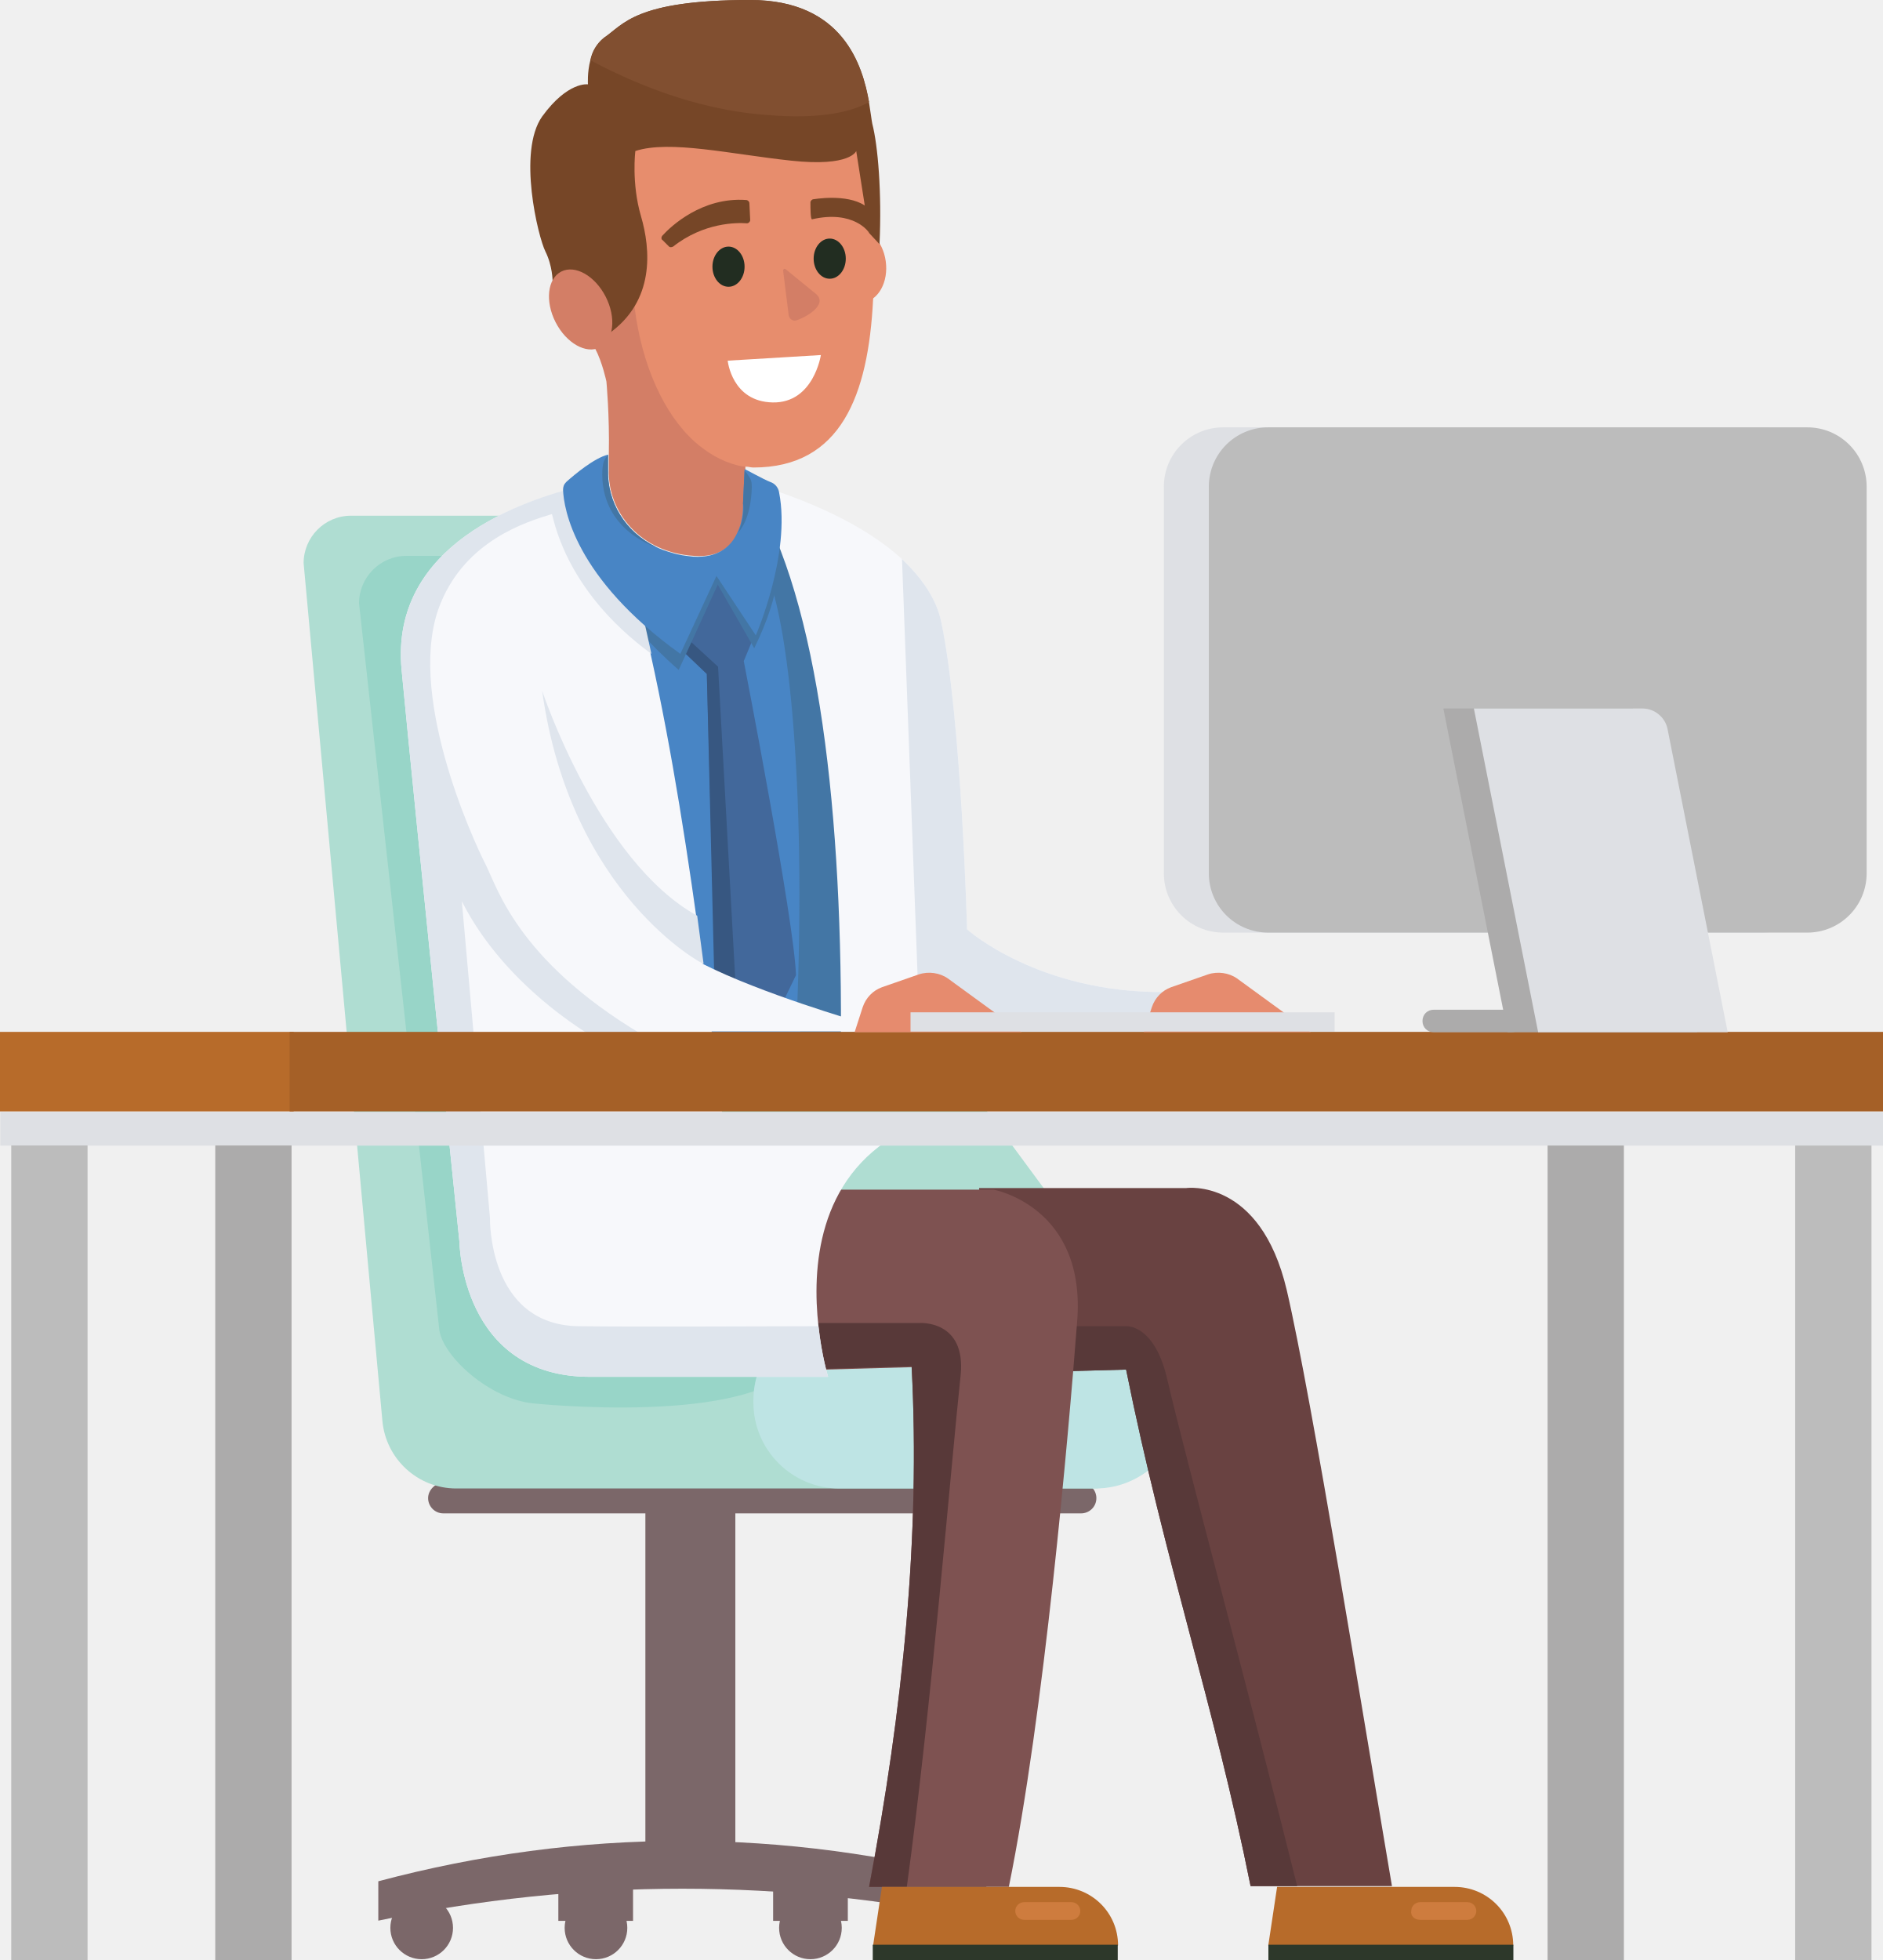
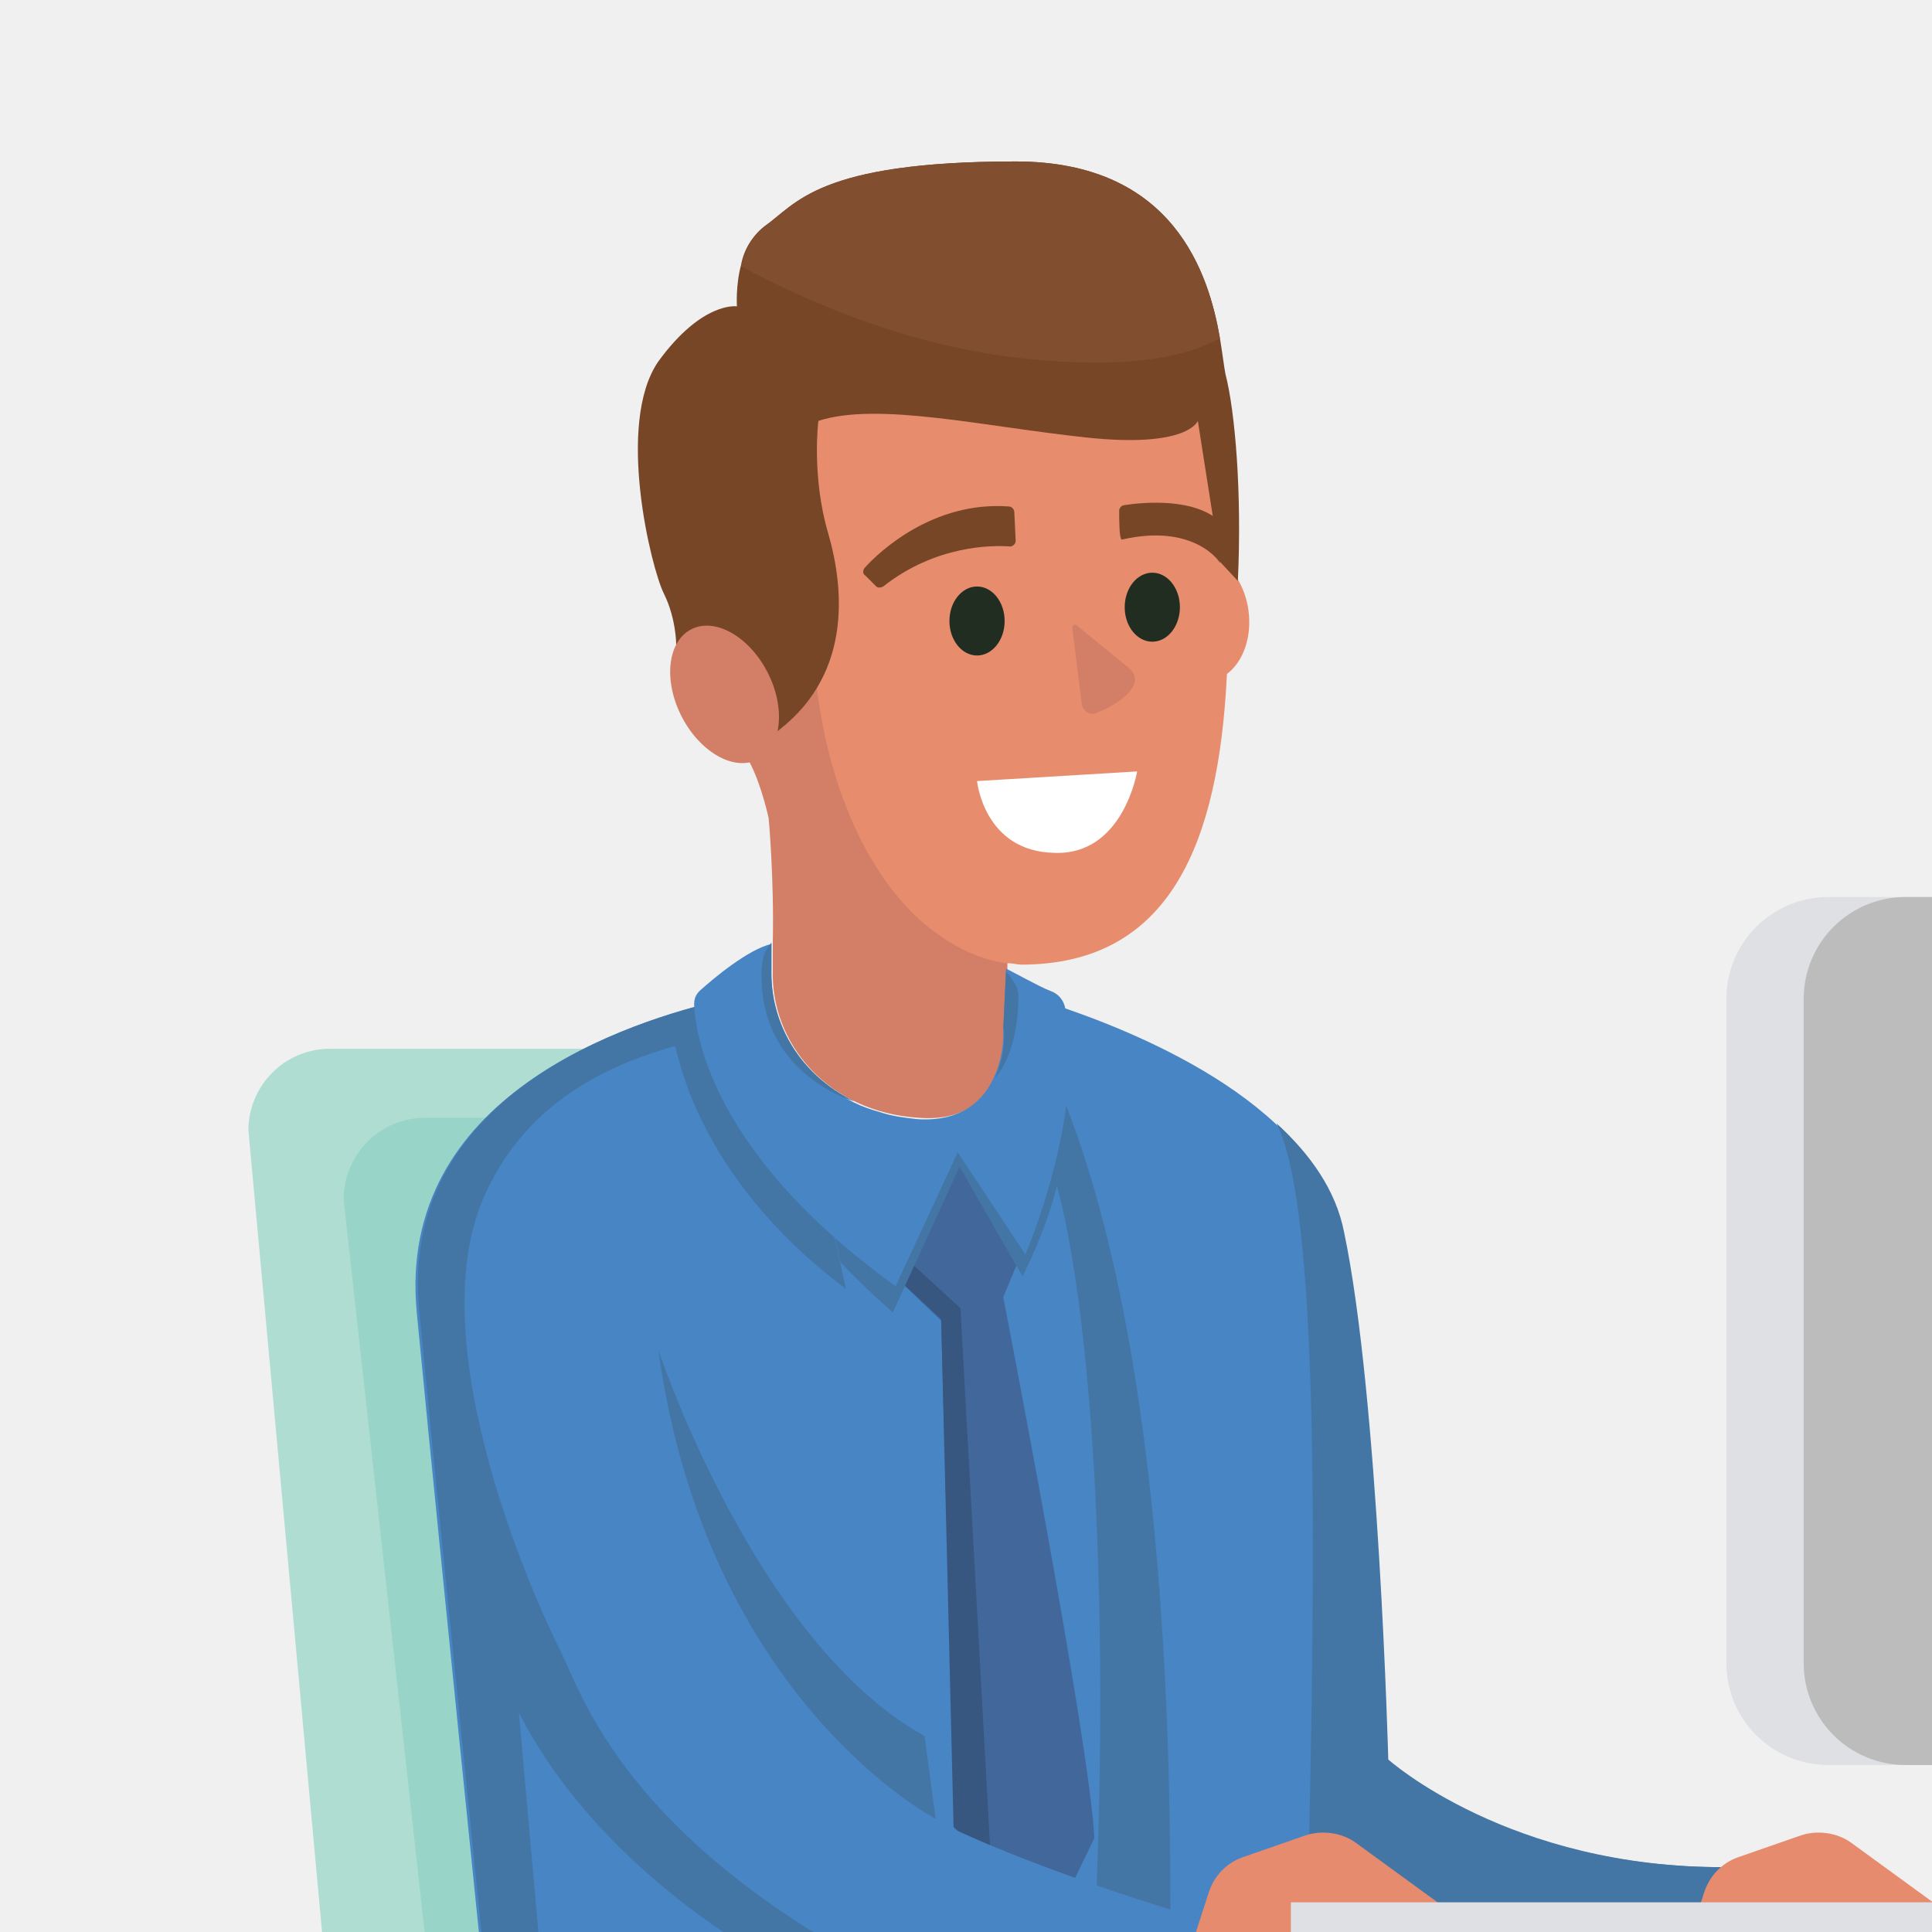
- <svg xmlns="http://www.w3.org/2000/svg" version="1.1" id="Layer_1" x="0px" y="0px" viewBox="0 0 234.4 244" style="enable-background:new 0 0 234.4 244;" xml:space="preserve">
+ <svg xmlns="http://www.w3.org/2000/svg" version="1.1" id="Layer_1" x="0px" y="0px" viewBox="0 0 140 140" style="enable-background:new 0 0 140 140;" xml:space="preserve">
  <style type="text/css">
	.st0{fill:#7B6769;}
	.st1{fill:#AFDDD2;}
	.st2{fill:#4885C5;}
	.st3{fill:#4376A5;}
	.st4{fill:#98D5C8;}
	.st5{fill:#BEE4E4;}
	.st6{fill:#694241;}
	.st7{fill:#583939;}
	.st8{fill:#7E5251;}
	.st9{fill:#B76B2A;}
	.st10{fill:#2D382A;}
	.st11{fill:#CE7C3E;}
- 	.st12{fill:#F7F8FB;}
- 	.st13{fill:#D37E66;}
- 	.st14{fill:#E78D6D;}
- 	.st15{fill:#764627;}
- 	.st16{fill:#814F30;}
- 	.st17{fill:#FFFFFF;}
- 	.st18{fill:#222D21;}
- 	.st19{fill:#42689B;}
- 	.st20{fill:#375781;}
- 	.st21{fill:#DFE5ED;}
- 	.st22{fill:#A56027;}
- 	.st23{fill:#DEE0E4;}
- 	.st24{fill:#BCBCBC;}
- 	.st25{fill:#ACABAB;}
- 	.st26{fill:#E68B6E;}
+ 	.st12{fill:#D37E66;}
+ 	.st13{fill:#E78D6D;}
+ 	.st14{fill:#764627;}
+ 	.st15{fill:#814F30;}
+ 	.st16{fill:#FFFFFF;}
+ 	.st17{fill:#222D21;}
+ 	.st18{fill:#42689B;}
+ 	.st19{fill:#375781;}
+ 	.st20{fill:#A56027;}
+ 	.st21{fill:#DEE0E4;}
+ 	.st22{fill:#BCBCBC;}
+ 	.st23{fill:#ACABAB;}
+ 	.st24{fill:#E68B6E;}
</style>
  <g>
    <g>
-       <path class="st0" d="M55.2,184.6h79.4c1.1,0,1.9,0.9,1.9,1.9v0c0,1.1-0.9,1.9-1.9,1.9H55.2c-1.1,0-1.9-0.9-1.9-1.9v0    C53.3,185.5,54.2,184.6,55.2,184.6z" />
-       <rect x="80.3" y="187.3" transform="matrix(-1 -4.470880e-11 4.470880e-11 -1 171.8506 417.4793)" class="st0" width="11.2" height="42.9" />
-       <path class="st0" d="M122.8,234.2c-25.2-6.7-50.5-6.7-75.7,0v4.9c25.2-5.3,50.5-5.3,75.7,0V234.2z" />
-       <rect x="96.3" y="232.7" transform="matrix(-1 -4.462576e-11 4.462576e-11 -1 201.8548 471.8283)" class="st0" width="9.3" height="6.4" />
-       <circle class="st0" cx="100.9" cy="240" r="3.9" />
-       <rect x="69.5" y="232.7" transform="matrix(-1 -4.462576e-11 4.462576e-11 -1 148.3143 471.8283)" class="st0" width="9.3" height="6.4" />
-       <circle class="st0" cx="74.2" cy="240" r="3.9" />
-       <circle class="st0" cx="52.5" cy="240" r="3.9" />
+       <path class="st0" d="M35.4,196.4h79.4c1.1,0,1.9,0.9,1.9,1.9v0c0,1.1-0.9,1.9-1.9,1.9H35.4c-1.1,0-1.9-0.9-1.9-1.9v0    C33.5,197.2,34.4,196.4,35.4,196.4z" />
+       <rect x="60.5" y="199" transform="matrix(-1 -4.470880e-11 4.470880e-11 -1 132.2312 441.006)" class="st0" width="11.2" height="42.9" />
+       <path class="st0" d="M103,245.9c-25.2-6.7-50.5-6.7-75.7,0v4.9c25.2-5.3,50.5-5.3,75.7,0V245.9z" />
+       <rect x="76.5" y="244.5" transform="matrix(-1 -4.482205e-11 4.482205e-11 -1 162.2355 495.3549)" class="st0" width="9.3" height="6.4" />
+       <circle class="st0" cx="81.1" cy="251.8" r="3.9" />
+       <rect x="49.7" y="244.5" transform="matrix(-1 -4.482205e-11 4.482205e-11 -1 108.695 495.3549)" class="st0" width="9.3" height="6.4" />
+       <circle class="st0" cx="54.3" cy="251.8" r="3.9" />
+       <circle class="st0" cx="32.7" cy="251.8" r="3.9" />
    </g>
-     <path class="st1" d="M56.8,185.3h79c6.9,0,12.5-5.6,12.5-12.5L68.2,64.2H43.7c-3.3,0-5.9,2.7-5.9,5.9l9.8,106.7   C48,181.6,52,185.3,56.8,185.3z" />
-     <path class="st2" d="M76.8,70.9l12,60.4l18,0.8c0,0-0.8-54.7-6.6-63.1l-5.7,0.5L76.8,70.9z" />
-     <path class="st3" d="M99.2,126.6l1.3,5.5h6.3c0,0-0.4-52.9-7.9-65.8l-4.4,3.2C98.2,74.5,100.4,98.3,99.2,126.6z" />
-     <path class="st4" d="M66.3,174.7c0,0,27.3,2.9,33-5L60.6,69.2h-10c-3.3,0-5.9,2.7-5.9,5.9l10,90.5   C55.2,168.9,60.9,174.1,66.3,174.7z" />
-     <path class="st5" d="M136.4,163.6h-31.9c-5.9,0-10.7,4.8-10.7,10.7v0.3c0,5.9,4.8,10.7,10.7,10.7h31.9c5.9,0,10.7-4.8,10.7-10.7   v-0.3C147.1,168.4,142.3,163.6,136.4,163.6z" />
-     <path class="st6" d="M121.9,148l2.5,17.2l0.8,5.7l15-0.4c4.9,24.3,10.9,41.4,15.5,64.3h17.6c-3.3-19.4-10-60.9-13.1-74.2   c-3.3-14-12.5-12.7-12.5-12.7H121.9z" />
-     <path class="st7" d="M124.4,165.2l0.8,5.7l15-0.4c4.9,24.3,10.9,41.4,15.5,64.3h5.8c-6.2-24.9-13.9-53.3-16.2-63.2   c-1.6-6.8-5.1-6.5-5.1-6.5H124.4z" />
-     <path class="st8" d="M108.2,234.9h17.4c4.4-21.6,7.4-56,8.5-70.3c1.2-14.4-10.4-16.5-10.4-16.5h-23.7l-0.6,16.7l-0.2,5.8l14.3-0.4   C114.6,191.2,112.4,212.8,108.2,234.9z" />
-     <path class="st7" d="M108.2,234.9h4.7c3.1-22.7,5.5-52.5,6.7-63.7c0.7-6.9-5.1-6.5-5.1-6.5H99.4l-0.2,5.8l14.3-0.4   C114.6,191.2,112.4,212.8,108.2,234.9z" />
+     <path class="st1" d="M37,197.1h79c6.9,0,12.5-5.6,12.5-12.5L48.4,76H23.9c-3.3,0-5.9,2.7-5.9,5.9l9.8,106.7   C28.2,193.4,32.2,197.1,37,197.1z" />
+     <path class="st2" d="M57,82.7l12,60.4l18,0.8c0,0-0.8-54.7-6.6-63.1l-5.7,0.5L57,82.7z" />
+     <path class="st3" d="M79.4,138.4l1.3,5.5H87c0,0-0.4-52.9-7.9-65.8l-4.4,3.2C78.4,86.3,80.6,110,79.4,138.4z" />
+     <path class="st4" d="M46.4,186.5c0,0,27.3,2.9,33-5L40.8,81h-10c-3.3,0-5.9,2.7-5.9,5.9l10,90.5C35.4,180.6,41.1,185.9,46.4,186.5z   " />
+     <path class="st5" d="M116.6,175.4H84.7c-5.9,0-10.7,4.8-10.7,10.7v0.3c0,5.9,4.8,10.7,10.7,10.7h31.9c5.9,0,10.7-4.8,10.7-10.7   v-0.3C127.3,180.2,122.5,175.4,116.6,175.4z" />
+     <path class="st6" d="M102.1,159.8l2.5,17.2l0.8,5.7l15-0.4c4.9,24.3,10.9,41.4,15.5,64.3h17.6c-3.3-19.4-10-60.9-13.1-74.2   c-3.3-14-12.5-12.7-12.5-12.7H102.1z" />
+     <path class="st7" d="M104.6,177l0.8,5.7l15-0.4c4.9,24.3,10.9,41.4,15.5,64.3h5.8c-6.2-24.9-13.9-53.3-16.2-63.2   c-1.6-6.8-5.1-6.5-5.1-6.5H104.6z" />
+     <path class="st8" d="M88.4,246.6h17.4c4.4-21.6,7.4-56,8.5-70.3c1.2-14.4-10.4-16.5-10.4-16.5H54.8l-11.5,15.6v1.1   c0,3.3,2.7,5.9,5.9,5.9l44.5-0.3C94.8,202.9,92.6,224.6,88.4,246.6z" />
+     <path class="st7" d="M88.4,246.6h4.7c3.1-22.7,5.5-52.5,6.7-63.7c0.7-6.9-5.1-6.5-5.1-6.5h-51l3.2,5.8l46.8-0.3   C94.8,202.9,92.6,224.6,88.4,246.6z" />
    <g>
-       <path class="st9" d="M131.9,234.9h-22.1l-1.1,7.3h30.5l0,0C139.2,238.1,135.9,234.9,131.9,234.9z" />
-       <rect x="108.6" y="242.2" transform="matrix(-1 -4.496371e-11 4.496371e-11 -1 247.7595 486.2016)" class="st10" width="30.5" height="1.9" />
-       <path class="st11" d="M127.5,239h5.9c0.6,0,1.1-0.5,1.1-1.1v0c0-0.6-0.5-1.1-1.1-1.1h-5.9c-0.6,0-1.1,0.5-1.1,1.1v0    C126.4,238.5,126.9,239,127.5,239z" />
+       <path class="st9" d="M112.1,246.6H89.9l-1.1,7.3h30.5l0,0C119.3,249.9,116.1,246.6,112.1,246.6z" />
+       <rect x="88.8" y="253.9" transform="matrix(-1 -4.490420e-11 4.490420e-11 -1 208.1402 509.7282)" class="st10" width="30.5" height="1.9" />
+       <path class="st11" d="M107.7,250.7h5.9c0.6,0,1.1-0.5,1.1-1.1v0c0-0.6-0.5-1.1-1.1-1.1h-5.9c-0.6,0-1.1,0.5-1.1,1.1v0    C106.6,250.2,107.1,250.7,107.7,250.7z" />
    </g>
    <g>
-       <path class="st9" d="M181.1,234.9H159l-1.1,7.3h30.5l0,0C188.4,238.1,185.1,234.9,181.1,234.9z" />
-       <rect x="157.8" y="242.2" transform="matrix(-1 -4.496371e-11 4.496371e-11 -1 346.2165 486.2016)" class="st10" width="30.5" height="1.9" />
-       <path class="st11" d="M176.8,239h5.9c0.6,0,1.1-0.5,1.1-1.1v0c0-0.6-0.5-1.1-1.1-1.1h-5.9c-0.6,0-1.1,0.5-1.1,1.1v0    C175.6,238.5,176.1,239,176.8,239z" />
+       <path class="st9" d="M161.3,246.6h-22.1l-1.1,7.3h30.5l0,0C168.6,249.9,165.3,246.6,161.3,246.6z" />
+       <rect x="138" y="253.9" transform="matrix(-1 -4.490420e-11 4.490420e-11 -1 306.5972 509.7282)" class="st10" width="30.5" height="1.9" />
+       <path class="st11" d="M156.9,250.7h5.9c0.6,0,1.1-0.5,1.1-1.1v0c0-0.6-0.5-1.1-1.1-1.1h-5.9c-0.6,0-1.1,0.5-1.1,1.1v0    C155.8,250.2,156.3,250.7,156.9,250.7z" />
    </g>
-     <path class="st12" d="M104.7,128.5h38.9V127c-0.7-1.9,1.3-3.5,1.3-3.5c-15.7,0.1-24.5-7.8-24.5-7.8s-0.7-26.3-3.2-38.2   c-0.6-3-2.5-5.6-4.9-7.9c-7.2-6.6-19.4-9.6-19.4-9.6C101.5,72.8,104.8,98.8,104.7,128.5z" />
+     <path class="st2" d="M84.8,140.2h38.9v-1.4c-0.7-1.9,1.3-3.5,1.3-3.5c-15.7,0.1-24.5-7.8-24.5-7.8s-0.7-26.3-3.2-38.2   c-0.6-3-2.5-5.6-4.9-7.9C85.3,74.8,73,71.8,73,71.8C81.7,84.6,85,110.6,84.8,140.2z" />
    <g>
-       <path class="st13" d="M74.8,40.6l1.3-1.9l2.6-3.7l0.8-1.1l0.8,1.2l12.6,20.6L92.8,58l0,0.7l-0.2,4.1c0,0,0.4,6.9-6.2,6.4    c-6.6-0.4-10.8-5.4-10.6-10.8c0-0.6,0-1.3,0-1.9c0.1-4.7-0.3-9-0.3-9s-0.5-2.4-1.4-4.1c-0.2-0.4-0.4-0.7-0.6-0.9L74.8,40.6z" />
-       <path class="st14" d="M78.6,32.8c0,0.8,0,1.5,0.1,2.3c0.1,1.1,0.1,2.1,0.3,3.1c0.9,7.3,3.7,13.4,7.5,16.8c1.6,1.4,3.3,2.4,5.2,2.9    c0.4,0.1,0.8,0.2,1.2,0.2c0.3,0,0.6,0.1,0.9,0.1c10.9,0,14.3-9,14.9-20.9c0.1-1.4,0.1-2.9,0.1-4.4c0-1.1,0-2.3-0.1-3.4    c0-0.1,0-0.1,0-0.2c-0.2-4.7-0.7-9-1.9-12.5c-0.6,0-1.2,0-1.7,0c-2.6,0-5.2,0-7.8,0c-0.4,0-0.7,0-1.1,0c-4.3,0.1-8.5,0-12.8,0h-2    c-0.6,0-1.2,0-1.9-0.1c-0.3,0-0.6,0-0.9,0C77.8,21,78.6,26.6,78.6,32.8z" />
-       <ellipse transform="matrix(0.9907 -0.1364 0.1364 0.9907 -3.4984 14.8815)" class="st14" cx="106.8" cy="33" rx="3.5" ry="4.7" />
-       <path class="st15" d="M67.9,31.3c0.9,1.8,0.9,3.7,0.9,3.7l6.9,6.6c5.9-4.1,5.3-10.6,4.1-14.7c-1.2-4.1-0.7-8.1-0.7-8.1    c4.3-1.4,11.9,0.4,19.4,1.2c7.4,0.8,8.1-1.2,8.1-1.2l1.6,10.2l1.3,1.4c0.3-6.4-0.2-12.3-0.9-15c-0.1-0.5-0.2-1.4-0.4-2.6    C107.4,8.2,105,0,93.4,0C79,0,77.6,3.1,75.2,4.7c-0.9,0.7-1.5,1.7-1.7,2.8c-0.4,1.5-0.3,3-0.3,3s-2.5-0.4-5.7,4    C64.4,18.9,67,29.5,67.9,31.3z" />
-       <path class="st16" d="M73.5,7.5c4.9,2.6,12.7,6.1,21.8,6.8c6.9,0.6,10.8-0.4,12.9-1.6C107.4,8.2,105,0,93.4,0    C79,0,77.6,3.1,75.2,4.7C74.3,5.4,73.8,6.5,73.5,7.5z" />
-       <ellipse transform="matrix(0.89 -0.4559 0.4559 0.89 -9.6095 37.2224)" class="st13" cx="72.3" cy="38.5" rx="3.5" ry="5.3" />
-       <path class="st17" d="M102.2,44.2l-11.6,0.7c0,0,0.5,5.1,5.6,5.2C101.3,50.2,102.2,44.2,102.2,44.2z" />
-       <ellipse class="st18" cx="103.3" cy="32.2" rx="2" ry="2.5" />
-       <ellipse class="st18" cx="90.7" cy="33.2" rx="2" ry="2.5" />
-       <path class="st15" d="M101.1,27.3c-0.2,0-0.2-1.4-0.2-2.1c0-0.2,0.2-0.4,0.4-0.4c1.3-0.2,5.3-0.6,7.1,1.4l-0.2,2.8    C108.2,28.9,106.3,26.1,101.1,27.3z" />
-       <path class="st15" d="M93.3,25.3l0.1,2.1c0,0.2-0.2,0.4-0.4,0.4c-1.3-0.1-5.4-0.1-9.2,2.9c-0.2,0.1-0.4,0.1-0.5,0l-0.8-0.8    c-0.2-0.1-0.2-0.4,0-0.6c1-1.1,4.9-4.8,10.4-4.4C93.1,24.9,93.3,25.1,93.3,25.3z" />
-       <path class="st13" d="M97.5,33.7l0.7,5.6c0.1,0.4,0.5,0.7,0.9,0.6c1.3-0.4,4-2,2.5-3.3l-3.8-3.1C97.7,33.4,97.5,33.5,97.5,33.7z" />
+       <path class="st12" d="M55,52.4l1.3-1.9l2.6-3.7l0.8-1.1l0.8,1.2L73,67.5L73,69.8l0,0.7l-0.2,4.1c0,0,0.4,6.9-6.2,6.4    c-6.6-0.4-10.8-5.4-10.6-10.8c0-0.6,0-1.3,0-1.9c0.1-4.7-0.3-9-0.3-9s-0.5-2.4-1.4-4.1c-0.2-0.4-0.4-0.7-0.6-0.9L55,52.4z" />
+       <path class="st13" d="M58.8,44.5c0,0.8,0,1.5,0.1,2.3c0.1,1.1,0.1,2.1,0.3,3.1c0.9,7.3,3.7,13.4,7.5,16.8c1.6,1.4,3.3,2.4,5.2,2.9    c0.4,0.1,0.8,0.2,1.2,0.2c0.3,0,0.6,0.1,0.9,0.1c10.9,0,14.3-9,14.9-20.9c0.1-1.4,0.1-2.9,0.1-4.4c0-1.1,0-2.3-0.1-3.4    c0-0.1,0-0.1,0-0.2c-0.2-4.7-0.7-9-1.9-12.5c-0.6,0-1.2,0-1.7,0c-2.6,0-5.2,0-7.8,0c-0.4,0-0.7,0-1.1,0c-4.3,0.1-8.5,0-12.8,0h-2    c-0.6,0-1.2,0-1.9-0.1c-0.3,0-0.6,0-0.9,0C58,32.7,58.8,38.4,58.8,44.5z" />
+       <ellipse transform="matrix(0.9907 -0.1364 0.1364 0.9907 -5.2882 12.2892)" class="st13" cx="87" cy="44.7" rx="3.5" ry="4.7" />
+       <path class="st14" d="M48.1,43c0.9,1.8,0.9,3.7,0.9,3.7l6.9,6.6c5.9-4.1,5.3-10.6,4.1-14.7c-1.2-4.1-0.7-8.1-0.7-8.1    c4.3-1.4,11.9,0.4,19.4,1.2c7.4,0.8,8.1-1.2,8.1-1.2l1.6,10.2l1.3,1.4c0.3-6.4-0.2-12.3-0.9-15c-0.1-0.5-0.2-1.4-0.4-2.6    c-0.8-4.6-3.3-12.8-14.8-12.8c-14.4,0-15.9,3.1-18.2,4.7c-0.9,0.7-1.5,1.7-1.7,2.8c-0.4,1.5-0.3,3-0.3,3s-2.5-0.4-5.7,4    C44.6,30.7,47.2,41.2,48.1,43z" />
+       <path class="st15" d="M53.7,19.3c4.9,2.6,12.7,6.1,21.8,6.8c6.9,0.6,10.8-0.4,12.9-1.6c-0.8-4.6-3.3-12.8-14.8-12.8    c-14.4,0-15.9,3.1-18.2,4.7C54.5,17.1,54,18.2,53.7,19.3z" />
+       <ellipse transform="matrix(0.89 -0.4559 0.4559 0.89 -17.1512 29.4846)" class="st12" cx="52.5" cy="50.3" rx="3.5" ry="5.3" />
+       <path class="st16" d="M82.4,55.9l-11.6,0.7c0,0,0.5,5.1,5.6,5.2C81.4,62,82.4,55.9,82.4,55.9z" />
+       <ellipse class="st17" cx="83.5" cy="44" rx="2" ry="2.5" />
+       <ellipse class="st17" cx="70.8" cy="45" rx="2" ry="2.5" />
+       <path class="st14" d="M81.3,39.1c-0.2,0-0.2-1.4-0.2-2.1c0-0.2,0.2-0.4,0.4-0.4c1.3-0.2,5.3-0.6,7.1,1.4l-0.2,2.8    C88.4,40.7,86.5,37.9,81.3,39.1z" />
+       <path class="st14" d="M73.5,37.1l0.1,2.1c0,0.2-0.2,0.4-0.4,0.4c-1.3-0.1-5.4-0.1-9.2,2.9c-0.2,0.1-0.4,0.1-0.5,0l-0.8-0.8    c-0.2-0.1-0.2-0.4,0-0.6c1-1.1,4.9-4.8,10.4-4.4C73.3,36.7,73.5,36.9,73.5,37.1z" />
+       <path class="st12" d="M77.7,45.5l0.7,5.6c0.1,0.4,0.5,0.7,0.9,0.6c1.3-0.4,4-2,2.5-3.3L78,45.3C77.9,45.2,77.7,45.3,77.7,45.5z" />
    </g>
-     <path class="st19" d="M83.6,79.7L83.6,79.7l4.4,4.2l1,36.8l2.7,2.4l4.6,4.1l2.8-5.8c-0.2-6.7-6.5-39.1-6.5-39.1l1.7-4.1L89,70.8   h-2.6L83.6,79.7z" />
-     <polygon class="st20" points="83.6,79.7 88,83.9 88.9,120.6 91.6,123 89.4,83 84.5,78.5  " />
-     <path class="st3" d="M97,69.5c0,0,0.4,4.1-3.1,11.2l-5.1-8.9L97,69.5z" />
-     <path class="st3" d="M75.5,72.1c0,0,1,4.3,9,11.3l5.4-11.8L75.5,72.1z" />
-     <path class="st12" d="M50,83.4c1.9,19.9,7.2,71.2,7.2,71.2s0.2,16.9,16.4,16.8l29.5,0c0,0-0.8-2.6-1.2-6.3   c-0.8-7.1-0.2-18.4,10.2-24.1H90.2c-0.5-4.2-1-8.4-1.6-12.6h17.9c0,0,0-0.6,0.4-1.2c0,0-12.1-3.5-19.4-7.2   c-1.8-13.4-3.8-26.4-6.5-38.6c-0.7-3.2-1.4-6.4-2.2-9.4c-1-4.1-2.2-8.1-3.4-12c0,0-1.2,0.2-3.1,0.6C65.3,62.2,48.5,67.7,50,83.4z" />
-     <path class="st21" d="M50,83.4c1.9,19.9,7.2,71.2,7.2,71.2s0.2,16.9,16.4,16.8l29.5,0c0,0-0.8-2.6-1.2-6.3c-7.3,0-21.7,0.1-29.9,0   c-11.3-0.2-11-13.5-11-13.5l-3.5-39.4c5.7,11.3,17.4,17.5,17.4,17.5h6.6c-16.8-9.5-19.5-19-21-22c-1.6-3.1-10.2-21.8-5.6-32.7   C58.1,67.3,65.4,65,68.7,64c0.2,0,1.2,9.2,12.4,17.4c-0.7-3.2-1.4-6.4-2.2-9.4c-2.9-4.2-6.5-8.7-6.5-8.7l0-2.8   C65.3,62.2,48.5,67.7,50,83.4z" />
-     <path class="st2" d="M84.7,81.4l4.5-9.7l4.9,7.4c0,0,4.4-10.1,2.9-17.8c-0.1-0.6-0.5-1.1-1.1-1.3c-0.8-0.3-3.1-1.6-3.2-1.6   l-0.2,4.5c0,0,0.1,1.8-0.7,3.4c-0.7,1.6-2.3,3.2-5.5,3c-0.9-0.1-1.8-0.2-2.7-0.5c-0.7-0.2-1.3-0.4-1.9-0.7c0,0,0,0,0,0   c-3.9-1.9-6.1-5.6-6-9.6c0-0.6,0-1.3,0-1.9c-1.7,0.4-4.2,2.5-5.2,3.4c-0.3,0.3-0.4,0.6-0.4,1C70.2,63.3,71.5,71.9,84.7,81.4z" />
-     <path class="st3" d="M91.9,66.3c0.8-0.9,1.6-2.6,1.7-5.6c0-1.1-0.2-1.1-0.7-1.9c0,0-0.1,0-0.1-0.1c0,0-0.1-0.1-0.1-0.1l-0.2,4.1   C92.6,62.8,92.7,64.6,91.9,66.3z" />
-     <path class="st3" d="M81.7,68.1c-3.9-1.9-6.1-5.6-6-9.6c0-0.6,0-1.3,0-1.9c-0.5,0.7-0.6,0.8-0.7,1.8C74.6,65.8,81.3,68,81.7,68.1z" />
+     <path class="st18" d="M63.8,91.5L63.8,91.5l4.4,4.2l1,36.8l2.7,2.4l4.6,4.1l2.8-5.8C79,126.4,72.7,94,72.7,94l1.7-4.1l-5.2-7.4   h-2.6L63.8,91.5z" />
+     <polygon class="st19" points="63.8,91.5 68.2,95.6 69.1,132.4 71.8,134.8 69.6,94.8 64.7,90.3  " />
+     <path class="st3" d="M77.2,81.3c0,0,0.4,4.1-3.1,11.2L69,83.6L77.2,81.3z" />
+     <path class="st3" d="M55.7,83.8c0,0,1,4.3,9,11.3l5.4-11.8L55.7,83.8z" />
+     <path class="st2" d="M110.2,159.8c-11.1,0-30.5,0-42.5,0c-10.3,0-21,8.2-21.9,15.4c0,0.3-0.1,0.6-0.1,0.9c0,0.1,0,0.3,0,0.4v0   c0,4,1.1,5.7,1.1,5.8c-0.9-0.4-1.9-1.2-2.6-1.7c0,0,0,0,0,0c-0.2-0.2-0.4-0.3-0.6-0.5c-3.7-2.9-5.2-7.1-5.8-10.2   c-0.3-1.2-0.4-2.2-0.4-2.9c0-0.1,0-0.2,0-0.3c0-0.3,0-0.4,0-0.4s-5.3-51.3-7.2-71.2C28.7,79.4,45.5,74,52.6,72.4   c1.9-0.4,3.1-0.6,3.1-0.6c1.2,3.9,2.4,7.9,3.4,12c0.8,3.1,1.5,6.2,2.2,9.5c2.6,12.2,4.7,25.3,6.5,38.6c7.3,3.7,19.4,7.2,19.4,7.2   c-0.4,0.6-0.4,1.2-0.4,1.2H68.9c0.5,4.2,1,8.4,1.5,12.6C83.5,151.4,96.7,152.3,110.2,159.8z" />
+     <path class="st3" d="M110.2,159.8H94.9c-6-3.6-10-5.6-21-8h16.7C100.7,155.3,107.7,158.1,110.2,159.8z" />
+     <path class="st3" d="M37.6,124.1l3.5,39.4c0,0-0.1,7.7,4.8,11.5c0,0.1,0,0.1,0,0.2c0,0.5,0,1,0,1.4v0c0,4,1.1,5.7,1.1,5.8   c-0.9-0.4-1.9-1.2-2.6-1.7c0,0,0,0,0,0c-0.2-0.2-0.4-0.3-0.6-0.5c-3.7-2.9-5.2-7.2-5.8-10.2c-0.3-1.2-0.4-2.2-0.4-2.9   c0-0.1,0-0.2,0-0.3c0-0.3,0-0.4,0-0.4s-5.3-51.3-7.2-71.2C28.7,79.4,45.5,74,52.6,72.4l0,2.8c0,0,3.6,4.4,6.5,8.7   c0.8,3.1,1.5,6.2,2.2,9.5C50.1,85,49.1,75.8,48.9,75.8c-3.4,1-10.6,3.3-13.9,11.1c-4.6,10.8,4,29.6,5.6,32.7c1.5,3,4.3,12.5,21,22   H55C55,141.6,43.3,135.3,37.6,124.1z" />
+     <path class="st2" d="M64.9,93.2l4.5-9.7l4.9,7.4c0,0,4.4-10.1,2.9-17.8c-0.1-0.6-0.5-1.1-1.1-1.3c-0.8-0.3-3.1-1.6-3.2-1.6   l-0.2,4.5c0,0,0.1,1.8-0.7,3.4c-0.7,1.6-2.3,3.2-5.5,3c-0.9-0.1-1.8-0.2-2.7-0.5c-0.7-0.2-1.3-0.4-1.9-0.7c0,0,0,0,0,0   c-3.9-1.9-6.1-5.6-6-9.6c0-0.6,0-1.3,0-1.9c-1.7,0.4-4.2,2.5-5.2,3.4c-0.3,0.3-0.4,0.6-0.4,1C50.4,75.1,51.7,83.7,64.9,93.2z" />
+     <path class="st3" d="M72.1,78.1c0.8-0.9,1.6-2.6,1.7-5.6c0-1.1-0.2-1.1-0.7-1.9c0,0-0.1,0-0.1-0.1c0,0-0.1-0.1-0.1-0.1l-0.2,4.1   C72.8,74.6,72.9,76.4,72.1,78.1z" />
+     <path class="st3" d="M61.9,79.8c-3.9-1.9-6.1-5.6-6-9.6c0-0.6,0-1.3,0-1.9c-0.5,0.7-0.6,0.8-0.7,1.8C54.8,77.6,61.5,79.7,61.9,79.8   z" />
    <g>
-       <rect x="0" y="128.5" transform="matrix(-1 -4.492507e-11 4.492507e-11 -1 36.562 266.8592)" class="st9" width="36.6" height="9.9" />
-       <rect x="36" y="128.5" transform="matrix(-1 -4.490376e-11 4.490376e-11 -1 270.4573 266.8592)" class="st22" width="198.4" height="9.9" />
-       <rect x="0" y="138.4" transform="matrix(-1 -4.489399e-11 4.489399e-11 -1 234.4343 281.0229)" class="st23" width="234.4" height="4.2" />
-       <rect x="223.5" y="142.6" transform="matrix(-1 -4.503254e-11 4.503254e-11 -1 456.5015 386.6067)" class="st24" width="9.5" height="101.4" />
-       <rect x="192.7" y="142.6" transform="matrix(-1 -4.503254e-11 4.503254e-11 -1 394.8761 386.6067)" class="st25" width="9.5" height="101.4" />
-       <rect x="1.4" y="142.6" class="st24" width="9.5" height="101.4" />
-       <rect x="26.8" y="142.6" class="st25" width="9.5" height="101.4" />
+       <rect x="-19.8" y="140.2" transform="matrix(-1 -4.945256e-11 4.945256e-11 -1 -3.0573 291.3687)" class="st9" width="36.6" height="10.9" />
+       <rect x="16.2" y="140.2" transform="matrix(-1 -4.935930e-11 4.935930e-11 -1 230.8379 291.3687)" class="st20" width="198.4" height="10.9" />
+       <rect x="-19.8" y="151.1" transform="matrix(-1 -4.933222e-11 4.933222e-11 -1 194.8149 306.9326)" class="st21" width="234.4" height="4.6" />
+       <rect x="203.7" y="155.8" transform="matrix(-1 -4.445745e-11 4.445745e-11 -1 416.8822 411.5335)" class="st22" width="9.5" height="100" />
+       <rect x="172.9" y="155.8" transform="matrix(-1 -4.407420e-11 4.407420e-11 -1 355.2567 411.5335)" class="st23" width="9.5" height="100" />
+       <rect x="-18.4" y="155.8" class="st22" width="9.5" height="100" />
+       <rect x="7" y="155.8" class="st23" width="9.5" height="100" />
    </g>
-     <path class="st21" d="M67.5,86c0,0,7,21.2,19.3,28l0.8,6C87.6,120.1,71,111.4,67.5,86z" />
-     <path class="st21" d="M112.3,69.6l2.2,58.8h29.1V127c-0.7-1.9,1.3-3.5,1.3-3.5c-15.7,0.1-24.5-7.8-24.5-7.8s-0.7-26.3-3.2-38.2   C116.6,74.5,114.7,71.9,112.3,69.6z" />
-     <path class="st26" d="M106.4,128.5l1-3.1c0.4-1.2,1.3-2.1,2.4-2.5l4.6-1.6c1.2-0.4,2.6-0.2,3.6,0.5l9.2,6.7L106.4,128.5z" />
-     <path class="st26" d="M142.4,128.5l1-3.1c0.4-1.2,1.3-2.1,2.4-2.5l4.6-1.6c1.2-0.4,2.6-0.2,3.6,0.5l9.2,6.7L142.4,128.5z" />
+     <path class="st3" d="M47.7,97.8c0,0,7,21.2,19.3,28l0.8,6C67.8,131.8,51.2,123.2,47.7,97.8z" />
+     <path class="st3" d="M92.5,81.4c3.1,6.1,2.9,30.7,2.2,58.8l29.1,0v-1.4c-0.7-1.9,1.3-3.5,1.3-3.5c-15.7,0.1-24.5-7.8-24.5-7.8   s-0.7-26.3-3.2-38.2C96.8,86.2,94.9,83.6,92.5,81.4z" />
+     <path class="st24" d="M86.6,140.2l1-3.1c0.4-1.2,1.3-2.1,2.4-2.5l4.6-1.6c1.2-0.4,2.6-0.2,3.6,0.5l9.2,6.7L86.6,140.2z" />
+     <path class="st24" d="M122.5,140.2l1-3.1c0.4-1.2,1.3-2.1,2.4-2.5l4.6-1.6c1.2-0.4,2.6-0.2,3.6,0.5l9.2,6.7L122.5,140.2z" />
    <g>
-       <path class="st23" d="M152.3,116.1h67.1c4.1,0,7.4-3.3,7.4-7.4V60.6c0-4.1-3.3-7.4-7.4-7.4h-67.1c-4.1,0-7.4,3.3-7.4,7.4v48.1    C144.9,112.8,148.2,116.1,152.3,116.1z" />
-       <path class="st24" d="M157.9,116.1H225c4.1,0,7.4-3.3,7.4-7.4V60.6c0-4.1-3.3-7.4-7.4-7.4h-67.1c-4.1,0-7.4,3.3-7.4,7.4v48.1    C150.5,112.8,153.8,116.1,157.9,116.1z" />
-       <polygon class="st25" points="179.7,88.2 203.3,88.2 211.3,128.5 187.7,128.5   " />
-       <path class="st23" d="M183.5,88.2h21c1.5,0,2.8,1.1,3.1,2.5l7.5,37.8h-23.6L183.5,88.2z" />
-       <path class="st25" d="M188.2,125.7h-9.7c-0.8,0-1.4,0.6-1.4,1.4v0c0,0.8,0.6,1.4,1.4,1.4h9.7c0.8,0,1.4-0.6,1.4-1.4v0    C189.6,126.3,189,125.7,188.2,125.7z" />
-       <rect x="113.4" y="126.1" transform="matrix(-1 -4.488733e-11 4.488733e-11 -1 279.5604 254.5222)" class="st23" width="52.8" height="2.4" />
+       <path class="st21" d="M132.5,127.9h67.1c4.1,0,7.4-3.3,7.4-7.4V72.4c0-4.1-3.3-7.4-7.4-7.4h-67.1c-4.1,0-7.4,3.3-7.4,7.4v48.1    C125.1,124.6,128.4,127.9,132.5,127.9z" />
+       <path class="st22" d="M138.1,127.9h67.1c4.1,0,7.4-3.3,7.4-7.4V72.4c0-4.1-3.3-7.4-7.4-7.4h-67.1c-4.1,0-7.4,3.3-7.4,7.4v48.1    C130.7,124.6,134,127.9,138.1,127.9z" />
+       <polygon class="st23" points="159.9,99.9 183.5,99.9 191.5,140.2 167.9,140.2   " />
+       <path class="st21" d="M163.7,99.9h21c1.5,0,2.8,1.1,3.1,2.5l7.5,37.8h-23.6L163.7,99.9z" />
+       <path class="st23" d="M168.4,137.5h-9.7c-0.8,0-1.4,0.6-1.4,1.4v0c0,0.8,0.6,1.4,1.4,1.4h9.7c0.8,0,1.4-0.6,1.4-1.4v0    C169.8,138.1,169.2,137.5,168.4,137.5z" />
+       <rect x="93.6" y="137.8" transform="matrix(-1 -4.488733e-11 4.488733e-11 -1 239.941 278.0488)" class="st21" width="52.8" height="2.4" />
    </g>
  </g>
</svg>
